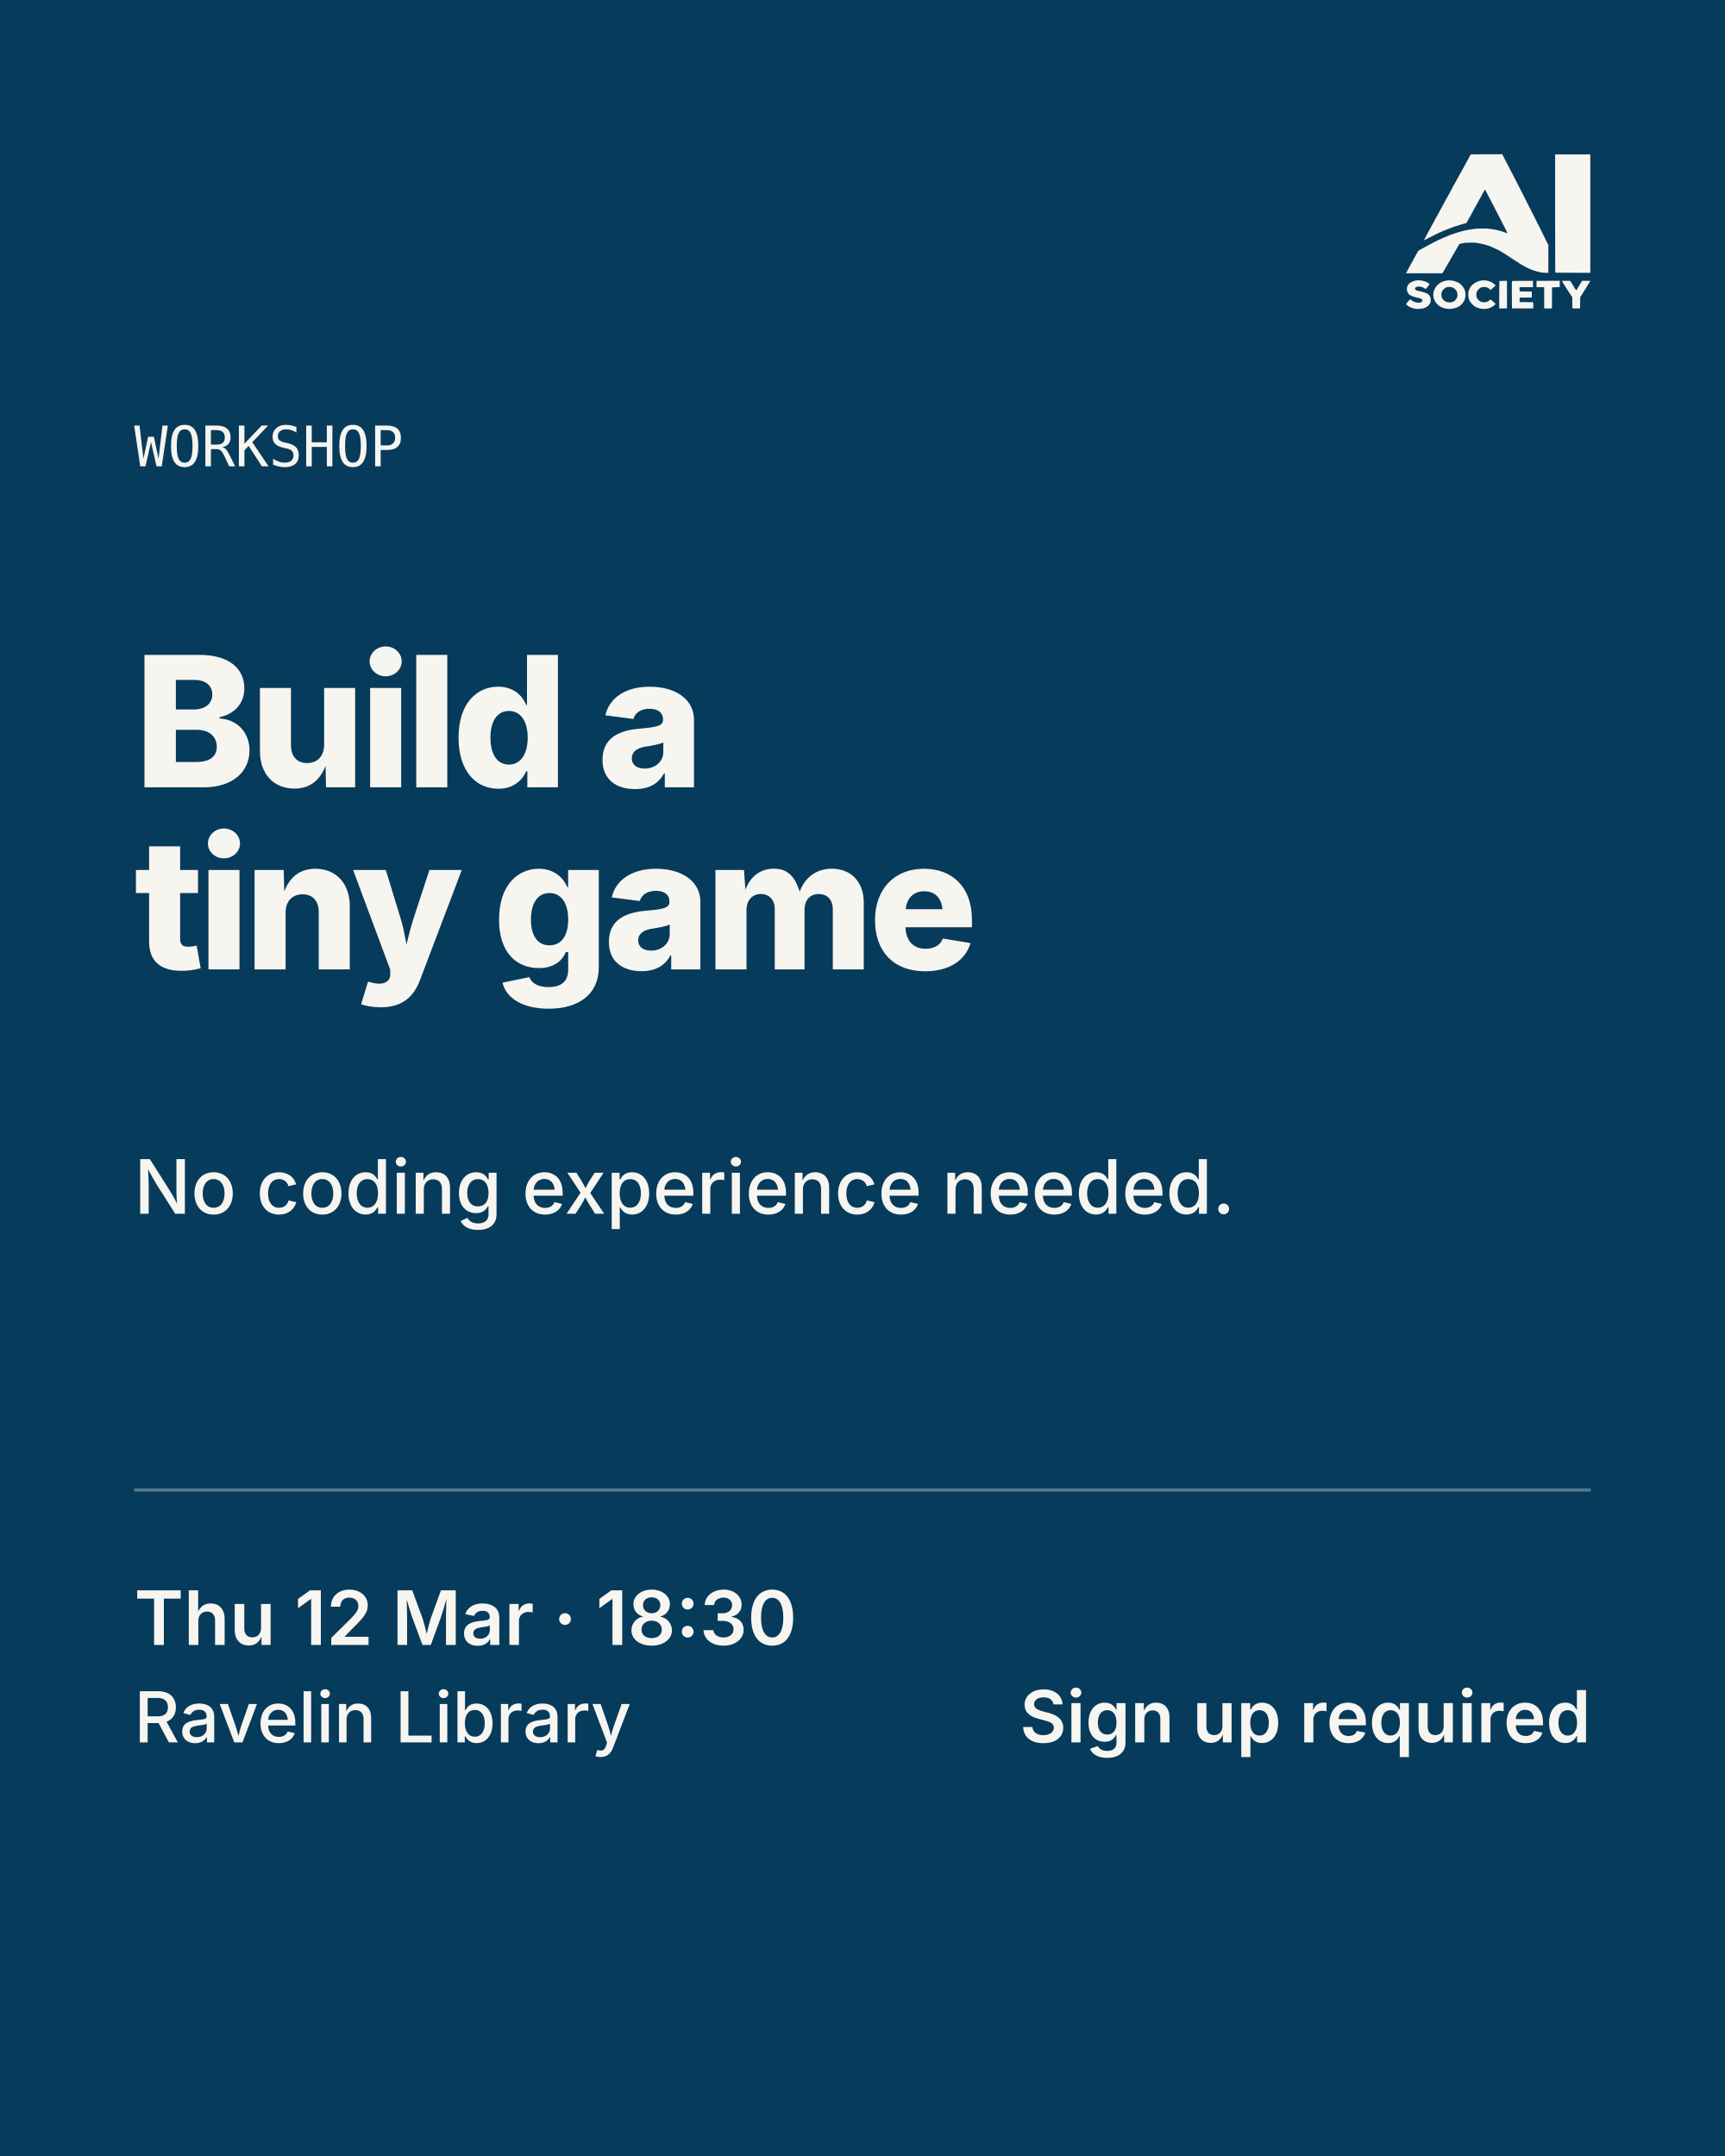
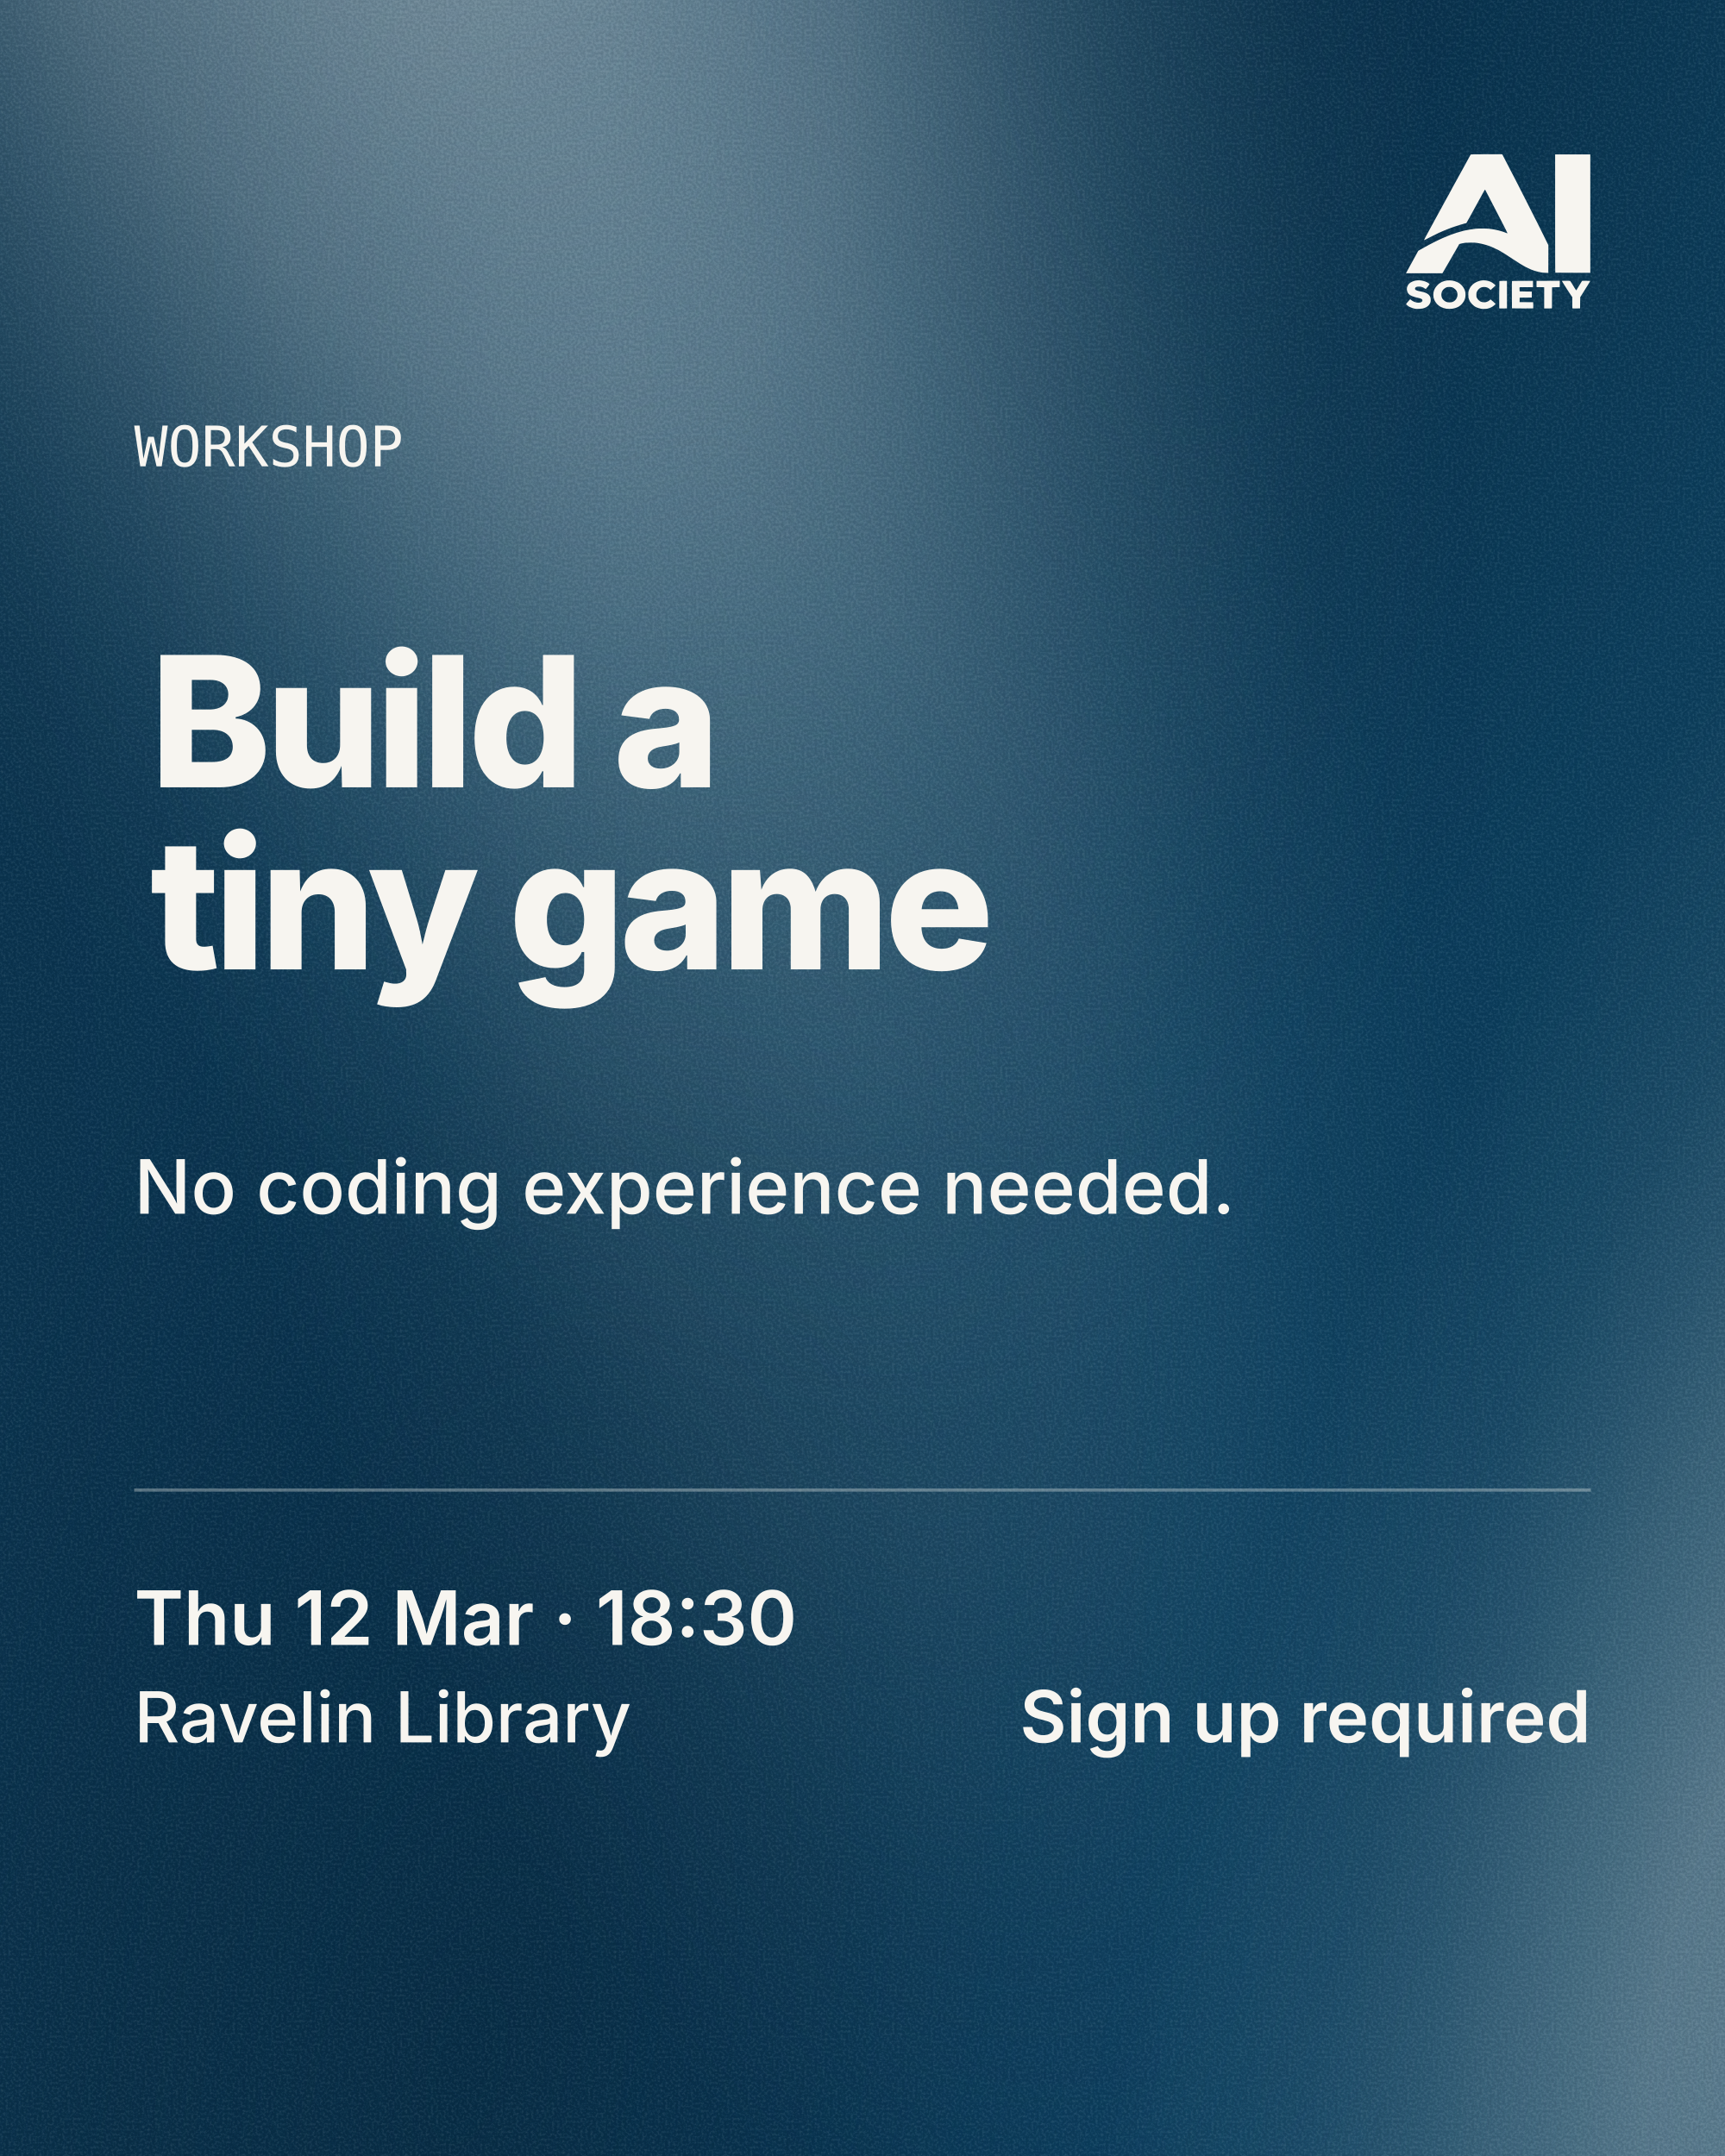
<svg xmlns="http://www.w3.org/2000/svg" width="1080" height="1350" viewBox="0 0 1080 1350" role="img" aria-labelledby="asset-title asset-description">
-   <rect width="1080" height="1350" fill="#073B5C" />
  <defs>
    <symbol id="brand-logo" viewBox="172 248 692 583">
      <g transform="translate(-22 0) translate(-575.8499 -793.2449) scale(4.245996)" id="logo-artwork" fill="currentColor">
        <g transform="translate(600 314) scale(1.2) translate(-600 -314)">
          <g id="ai-society" aria-label="AI Society" fill-rule="evenodd" transform="translate(175.4191 172.6698) scale(0.4500969)">
            <path id="ai-society-line-1" transform="translate(169 187.6723) scale(0.25)" d="M0.000 774.000C0.000 772.900 0.450 772.000 1.000 772.000C1.550 772.000 2.000 771.580 2.000 771.067C2.000 770.017 16.468 743.247 24.466 729.500C27.346 724.550 31.967 716.225 34.736 711.000C39.758 701.522 62.605 659.871 73.665 640.032L79.500 629.564 89.000 624.212C94.225 621.269 102.325 616.800 107.000 614.280C111.675 611.761 119.824 607.096 125.110 603.914C130.395 600.732 144.570 593.097 156.610 586.947C168.649 580.797 181.650 574.073 185.500 572.006C189.350 569.938 199.475 564.998 208.000 561.028C216.525 557.058 228.000 551.671 233.500 549.058C241.499 545.256 259.082 537.876 276.500 531.008C277.600 530.574 282.550 528.603 287.500 526.628C308.326 518.317 342.288 507.568 374.500 499.092C389.435 495.162 430.782 488.326 454.500 485.865C473.781 483.865 525.349 484.167 544.000 486.390C584.388 491.203 625.526 501.580 656.260 514.707C658.328 515.590 660.269 516.064 660.573 515.760C661.263 515.070 644.321 481.129 616.269 427.000C604.440 404.175 587.779 372.000 579.244 355.500C570.709 339.000 558.000 314.475 551.002 301.000C544.005 287.525 533.417 267.050 527.473 255.500C515.537 232.307 514.811 231.000 513.859 231.000C513.061 231.000 497.706 257.899 489.027 274.500C485.577 281.100 482.407 286.950 481.982 287.500C481.558 288.050 479.068 292.550 476.450 297.500C473.832 302.450 470.014 309.425 467.965 313.000C465.917 316.575 461.868 324.000 458.968 329.500C456.068 335.000 452.936 340.625 452.009 342.000C451.082 343.375 447.482 349.900 444.009 356.500C440.537 363.100 437.127 369.400 436.431 370.500C435.736 371.600 432.277 377.900 428.745 384.500C425.213 391.100 418.362 403.475 413.522 412.000C408.681 420.525 403.828 429.075 402.737 431.000C401.645 432.925 398.951 437.988 396.750 442.250C393.437 448.664 392.332 450.000 390.339 450.000C383.805 450.000 319.694 469.921 290.008 481.175C277.718 485.834 252.825 495.660 248.500 497.560C227.528 506.770 219.582 510.193 214.976 512.001C211.964 513.183 193.975 522.066 175.000 531.741C156.025 541.416 135.209 552.028 128.742 555.325C122.276 558.621 116.753 561.087 116.471 560.804C115.910 560.244 128.820 535.481 138.003 519.500C141.164 514.000 145.804 505.400 148.315 500.388C150.827 495.377 155.303 487.052 158.263 481.888C166.686 467.195 177.000 448.342 177.000 447.640C177.000 447.290 179.984 441.715 183.630 435.252C187.277 428.788 194.749 415.175 200.235 405.000C205.721 394.825 214.597 378.625 219.961 369.000C229.695 351.532 245.917 321.754 257.550 300.000C267.038 282.257 278.327 261.979 281.489 257.000C283.061 254.525 285.659 249.608 287.263 246.074C288.867 242.540 295.237 230.615 301.418 219.574C307.600 208.533 315.199 194.718 318.305 188.873C321.411 183.029 325.988 174.803 328.476 170.595C330.964 166.386 333.000 162.771 333.000 162.561C333.000 162.351 334.738 159.101 336.862 155.340C338.986 151.578 342.509 145.125 344.690 141.000C346.871 136.875 351.586 128.325 355.167 122.000C358.749 115.675 363.617 106.900 365.985 102.500C375.669 84.510 383.821 69.670 391.529 56.000C393.855 51.875 398.140 44.000 401.052 38.500C403.963 33.000 407.227 26.925 408.304 25.000C409.382 23.075 412.498 17.450 415.229 12.500C417.960 7.550 420.715 2.952 421.350 2.282C422.238 1.348 445.153 0.966 520.003 0.640C573.626 0.406 619.577 0.504 622.115 0.858L626.730 1.500 633.508 14.500C637.237 21.650 644.454 35.600 649.547 45.500C654.640 55.400 662.018 69.575 665.943 77.000C669.868 84.425 675.507 95.545 678.473 101.711C681.440 107.878 685.673 116.015 687.880 119.794C690.087 123.573 697.932 138.553 705.314 153.083C712.695 167.612 725.614 192.775 734.022 209.000C759.949 259.032 835.624 408.383 848.281 434.500C851.480 441.100 855.200 448.525 856.550 451.000C857.899 453.475 863.565 464.725 869.140 476.000C874.716 487.275 885.199 508.425 892.435 523.000C899.671 537.575 906.969 552.425 908.652 556.000C910.335 559.575 915.155 569.333 919.362 577.685L927.011 592.871 926.755 683.185L926.500 773.500 913.500 773.394C889.946 773.203 873.490 770.381 840.500 760.878C802.349 749.887 762.481 728.857 700.254 686.900C654.728 656.203 615.213 631.599 598.500 623.541C557.837 603.937 545.446 598.832 520.500 591.409C502.185 585.958 483.230 581.714 464.000 578.756C451.555 576.842 445.461 576.525 421.000 576.521C390.766 576.515 385.141 577.031 361.251 581.998C348.953 584.556 345.000 586.028 345.000 588.051C345.000 588.494 343.484 591.476 341.632 594.678C336.401 603.720 316.820 637.703 312.348 645.500C310.140 649.350 304.433 659.176 299.667 667.337C294.900 675.497 291.000 682.354 291.000 682.574C291.000 682.795 288.130 687.818 284.623 693.738C281.115 699.657 273.088 713.513 266.784 724.528C260.481 735.543 251.130 751.631 246.004 760.278L236.685 776.000 118.343 776.000L0.000 776.000 0.000 774.000ZM972.250 772.338C971.253 771.935 971.000 693.914 971.000 386.917L971.000 2.000 1085.500 2.000L1200.000 2.000 1200.000 387.500L1200.000 773.000 1086.750 772.921C1024.463 772.878 972.938 772.615 972.250 772.338Z" />
            <g id="ai-society-line-2" aria-label="SOCIETY" transform="translate(169 388.28) scale(0.24642)">
              <path id="society-s" d="M63.965 208.632C63.678 208.344 60.305 207.609 56.471 206.997C47.886 205.628 34.123 200.993 23.500 195.894C15.148 191.885 0.177 179.792 0.109 177.000C0.088 176.175 1.068 174.332 2.286 172.905C3.504 171.477 6.931 167.427 9.903 163.905C12.875 160.382 17.914 154.648 21.101 151.162L26.896 144.825 33.198 149.934C47.356 161.413 68.045 168.649 84.000 167.704C95.211 167.039 99.673 165.562 104.227 161.008C107.473 157.762 108.000 156.607 108.000 152.736C108.000 144.525 100.802 140.121 80.551 135.938C47.550 129.121 28.031 121.299 17.790 110.785C7.593 100.316 2.643 81.934 6.046 67.176C7.888 59.190 14.030 47.839 19.435 42.435C25.555 36.314 29.516 33.777 41.500 28.304C68.545 15.950 105.071 17.357 136.490 31.962C145.061 35.946 155.000 43.169 155.000 45.413C155.000 47.347 132.109 77.016 130.014 77.797C129.576 77.960 126.201 75.839 122.515 73.084C111.334 64.726 95.630 60.311 80.500 61.271C66.748 62.145 59.000 67.040 59.000 74.854C59.000 83.640 66.770 87.681 93.678 92.892C99.276 93.976 108.951 96.269 115.178 97.987C150.329 107.688 164.608 124.742 162.734 154.784C162.278 162.087 161.646 164.373 158.115 171.501C155.864 176.042 151.966 182.046 149.453 184.841C140.495 194.804 124.054 203.411 107.881 206.603C99.876 208.183 65.122 209.789 63.965 208.632Z" />
              <path id="society-o" d="M264.500 207.746C237.462 202.456 219.381 193.662 204.874 178.744C191.701 165.198 183.862 150.772 179.838 132.672C175.789 114.455 178.912 92.585 188.080 74.963C193.492 64.561 206.617 49.191 216.354 41.854C236.554 26.633 261.115 19.184 287.322 20.331C302.385 20.991 308.107 21.949 321.201 26.004C348.340 34.408 366.127 48.448 380.182 72.559C392.660 93.966 394.581 123.098 385.125 147.543C381.495 156.929 377.954 162.765 369.948 172.564C354.373 191.624 334.638 202.219 304.921 207.474C295.490 209.142 272.426 209.297 264.500 207.746ZM299.356 164.530C308.594 162.323 315.763 158.249 322.994 151.097C333.241 140.963 337.904 129.398 337.953 114.000C338.009 96.206 330.071 82.467 313.387 71.480C304.746 65.791 297.762 64.000 284.213 64.000C269.533 64.000 264.555 65.379 254.319 72.279C236.349 84.393 228.208 103.969 232.354 125.096C234.410 135.572 237.345 141.268 244.710 149.076C251.987 156.790 261.653 162.398 271.276 164.489C279.432 166.261 292.032 166.279 299.356 164.530Z" transform="translate(1.744028 0)" />
              <path id="society-c" d="M491.500 207.799C480.412 205.169 468.186 201.375 461.661 198.539C441.604 189.820 420.849 168.282 413.161 148.209C408.781 136.772 407.736 130.105 407.723 113.500C407.713 100.129 408.000 97.545 410.363 89.712C418.891 61.438 438.771 40.228 467.500 28.753C483.524 22.353 495.003 20.000 510.202 20.000C529.598 20.000 550.621 25.715 565.970 35.161C574.184 40.216 588.322 52.534 587.779 54.163C587.622 54.635 584.023 58.054 579.781 61.761C575.540 65.467 568.306 71.973 563.706 76.218L555.342 83.935 549.434 78.481C538.498 68.384 527.527 64.032 512.960 64.012C498.350 63.992 487.727 67.741 478.499 76.175C471.074 82.961 466.476 89.501 463.408 97.637C461.032 103.939 460.848 105.525 461.160 117.024L461.500 129.548 464.921 136.524C469.494 145.851 479.184 155.575 488.162 159.848C496.140 163.644 502.656 165.000 512.926 165.000C526.675 165.000 536.446 161.260 548.350 151.441L554.711 146.195 570.934 159.720C579.857 167.159 587.429 173.953 587.761 174.819C588.179 175.909 585.825 178.774 580.089 184.151C568.335 195.172 553.969 202.302 533.169 207.437C526.025 209.201 498.423 209.440 491.500 207.799Z" transform="translate(3.488056 0)" />
              <path id="society-i" d="M610.378 204.543C609.515 202.293 610.520 25.147 611.401 24.265C611.821 23.844 623.265 23.500 636.833 23.500L661.500 23.500 661.500 114.500L661.500 205.500 636.225 205.767C614.580 205.996 610.868 205.820 610.378 204.543Z" transform="translate(5.232084 0)" />
              <path id="society-e" d="M694.562 205.100C694.251 204.597 693.885 164.118 693.748 115.146C693.548 43.184 693.749 25.856 694.799 24.803C695.842 23.758 709.681 23.500 764.799 23.500L833.500 23.500 833.500 44.500L833.500 65.500 789.900 65.216C752.790 64.975 746.122 65.149 745.097 66.383C744.215 67.446 744.080 71.187 744.593 80.416C744.978 87.337 745.339 93.066 745.396 93.146C745.453 93.226 763.500 93.564 785.500 93.896L825.500 94.500 825.500 114.000L825.500 133.500 785.500 134.000L745.500 134.500 745.223 149.240L744.947 163.979 789.723 164.240L834.500 164.500 835.279 180.215C835.708 188.858 835.697 198.083 835.256 200.715L834.454 205.500 764.790 205.757C723.489 205.909 694.896 205.641 694.562 205.100Z" transform="translate(5.232084 0)" />
              <path id="society-t" d="M904.000 136.085L904.000 66.135 901.957 65.486C900.833 65.130 889.921 64.919 877.707 65.018C865.493 65.117 854.928 65.154 854.230 65.099C853.237 65.022 853.019 60.462 853.230 44.250L853.500 23.500 930.250 23.227L1007.000 22.955 1007.108 27.727C1007.243 33.728 1006.868 64.444 1006.657 64.661C1006.571 64.750 995.310 65.093 981.634 65.424C967.958 65.755 956.412 66.245 955.977 66.514C955.542 66.783 955.368 95.915 955.591 131.252C955.814 166.588 955.654 197.750 955.236 200.500L954.476 205.500 929.238 205.767L904.000 206.034 904.000 136.085Z" transform="translate(8.72014 0)" />
              <path id="society-y" d="M1081.504 205.007C1081.155 204.442 1080.899 187.621 1080.935 167.628L1081.000 131.275 1072.929 119.388C1068.491 112.849 1062.303 103.542 1059.180 98.705C1056.056 93.868 1048.227 81.821 1041.782 71.935C1035.338 62.049 1028.176 50.706 1025.867 46.730C1023.558 42.753 1019.494 36.258 1016.835 32.295C1014.176 28.332 1012.000 24.603 1012.000 24.007C1012.000 22.809 1064.919 22.643 1066.591 23.836C1068.067 24.889 1077.287 38.787 1081.959 47.000C1084.305 51.125 1090.771 61.812 1096.327 70.749C1104.200 83.412 1106.688 86.723 1107.599 85.749C1108.909 84.349 1118.309 68.881 1133.273 43.500C1138.786 34.150 1143.990 25.696 1144.837 24.713C1146.251 23.073 1148.591 22.935 1173.189 23.050C1187.935 23.118 1200.000 23.527 1200.000 23.958C1200.000 25.077 1184.304 50.621 1154.504 98.000C1146.374 110.925 1138.323 123.750 1136.611 126.500L1133.500 131.500 1133.000 168.500L1132.500 205.500 1107.320 205.767C1090.884 205.941 1081.919 205.677 1081.504 205.007Z" transform="translate(17.44028 0)" />
            </g>
          </g>
        </g>
      </g>
    </symbol>
+     <linearGradient id="marine-base" gradientUnits="userSpaceOnUse" x1="70" y1="340" x2="1340" y2="30">
+       <stop offset="0" stop-color="#09334E" stop-opacity="1" />
+       <stop offset="0.52" stop-color="#073B5C" stop-opacity="1" />
+       <stop offset="1" stop-color="#0B3D5B" stop-opacity="1" />
+     </linearGradient>
+     <radialGradient id="lower-navy" gradientUnits="userSpaceOnUse" cx="0" cy="0" r="1" gradientTransform="translate(383 381) rotate(-11) scale(614 249)">
+       <stop offset="0" stop-color="#06283F" stop-opacity="0.72" />
+       <stop offset="0.5" stop-color="#06283F" stop-opacity="0.425" />
+       <stop offset="1" stop-color="#06283F" stop-opacity="0" />
+     </radialGradient>
+     <radialGradient id="upper-navy" gradientUnits="userSpaceOnUse" cx="0" cy="0" r="1" gradientTransform="translate(1071 -53) rotate(-12) scale(593 249)">
+       <stop offset="0" stop-color="#062B44" stop-opacity="0.84" />
+       <stop offset="0.5" stop-color="#062B44" stop-opacity="0.496" />
+       <stop offset="1" stop-color="#062B44" stop-opacity="0" />
+     </radialGradient>
+     <radialGradient id="marine-key-light" gradientUnits="userSpaceOnUse" cx="0" cy="0" r="1" gradientTransform="translate(306 -63) rotate(11) scale(892 284)">
+       <stop offset="0" stop-color="#F7F5F0" stop-opacity=".44" />
+       <stop offset=".2" stop-color="#F7F5F0" stop-opacity=".41" />
+       <stop offset=".44" stop-color="#F7F5F0" stop-opacity=".29" />
+       <stop offset=".68" stop-color="#D5E1E0" stop-opacity=".13" />
+       <stop offset=".88" stop-color="#9CB4BD" stop-opacity=".035" />
+       <stop offset="1" stop-color="#9CB4BD" stop-opacity="0" />
+     </radialGradient>
+     <radialGradient id="marine-edge-light" gradientUnits="userSpaceOnUse" cx="0" cy="0" r="1" gradientTransform="translate(1478 365) rotate(-16) scale(645 255)">
+       <stop offset="0" stop-color="#F7F5F0" stop-opacity=".35" />
+       <stop offset=".22" stop-color="#F7F5F0" stop-opacity=".32" />
+       <stop offset=".46" stop-color="#D5E1E0" stop-opacity=".22" />
+       <stop offset=".72" stop-color="#AEC4CB" stop-opacity=".09" />
+       <stop offset="1" stop-color="#AEC4CB" stop-opacity="0" />
+     </radialGradient>
+     <radialGradient id="marine-reflection" gradientUnits="userSpaceOnUse" cx="0" cy="0" r="1" gradientTransform="translate(664 187) rotate(12) scale(567 217)">
+       <stop offset="0" stop-color="#668998" stop-opacity=".28" />
+       <stop offset=".39" stop-color="#668998" stop-opacity=".21" />
+       <stop offset=".72" stop-color="#668998" stop-opacity=".07" />
+       <stop offset="1" stop-color="#668998" stop-opacity="0" />
+     </radialGradient>
+     <symbol id="marine-mesh" viewBox="0 0 1400 400" preserveAspectRatio="none">
+       <g id="mesh-field">
+         <rect width="1400" height="400" fill="url(#marine-base)" />
+         <rect width="1400" height="400" fill="url(#lower-navy)" />
+         <rect width="1400" height="400" fill="url(#upper-navy)" />
+       </g>
+       <rect width="1400" height="400" fill="url(#marine-reflection)" />
+       <rect width="1400" height="400" fill="url(#marine-key-light)" />
+       <rect width="1400" height="400" fill="url(#marine-edge-light)" />
+     </symbol>
+     <filter id="fine-grain" x="0" y="0" width="1080" height="1350" color-interpolation-filters="sRGB" filterUnits="userSpaceOnUse">
+       <feTurbulence type="fractalNoise" baseFrequency=".62" numOctaves="3" seed="23" stitchTiles="stitch" result="noise" />
+       <feColorMatrix in="noise" type="matrix" result="shadow-grain" values="0 0 0 0 .067  0 0 0 0 .094  0 0 0 0 .126  .34 0 0 0 -.142" />
+       <feColorMatrix in="noise" type="matrix" result="light-grain" values="0 0 0 0 .969  0 0 0 0 .961  0 0 0 0 .941  -.32 0 0 0 .175" />
+       <feComposite in="light-grain" in2="shadow-grain" operator="over" />
+     </filter>
  </defs>
+   <g id="background-field" aria-hidden="true">
+     <svg id="brand-background" width="1080" height="1350" viewBox="0 0 1400 400" preserveAspectRatio="none" aria-hidden="true">
+       <use href="#marine-mesh" width="1400" height="400" />
+     </svg>
+     <rect width="1080" height="1350" fill="#073B5C" filter="url(#fine-grain)" opacity="0.7" />
+   </g>
  <use href="#brand-logo" x="880" y="96" width="116" height="98" color="#F7F5F0" id="logo" aria-hidden="true" />
  <text id="slot-lead" data-slot="lead" x="84" y="292" fill="#F7F5F0" font-size="35" font-weight="500" font-family="'JetBrains Mono', monospace" text-anchor="start">WORKSHOP</text>
-   <text id="slot-headline-1" data-slot="headline-1" x="84" y="493" fill="#F7F5F0" font-size="114" font-weight="800" font-family="'Inter Tight', 'Inter', -apple-system, BlinkMacSystemFont, sans-serif" text-anchor="start" letter-spacing="-0.03em">Build a</text>
-   <text id="slot-headline-2" data-slot="headline-2" x="84" y="607" fill="#F7F5F0" font-size="114" font-weight="800" font-family="'Inter Tight', 'Inter', -apple-system, BlinkMacSystemFont, sans-serif" text-anchor="start" letter-spacing="-0.03em">tiny game</text>
+   <text id="slot-headline-1" data-slot="headline-1" x="94" y="493" fill="#F7F5F0" font-size="114" font-weight="800" font-family="'Inter Tight', 'Inter', -apple-system, BlinkMacSystemFont, sans-serif" text-anchor="start" letter-spacing="-0.03em">Build a</text>
+   <text id="slot-headline-2" data-slot="headline-2" x="94" y="607" fill="#F7F5F0" font-size="114" font-weight="800" font-family="'Inter Tight', 'Inter', -apple-system, BlinkMacSystemFont, sans-serif" text-anchor="start" letter-spacing="-0.03em">tiny game</text>
  <text id="slot-detail" data-slot="detail" x="84" y="760" fill="#F7F5F0" font-size="47" font-weight="500" font-family="'Inter', system-ui, sans-serif" text-anchor="start">No coding experience needed.</text>
  <path d="M84 933H996" stroke="#F7F5F0" stroke-opacity=".33" stroke-width="2" />
  <text id="slot-when" data-slot="when" x="84" y="1030" fill="#F7F5F0" font-size="47" font-weight="600" font-family="'Inter', system-ui, sans-serif" text-anchor="start">Thu 12 Mar · 18:30</text>
  <text id="slot-where" data-slot="where" x="84" y="1091" fill="#F7F5F0" font-size="44" font-weight="500" font-family="'Inter', system-ui, sans-serif" text-anchor="start">Ravelin Library</text>
  <text id="slot-action" data-slot="action" x="996" y="1091" fill="#F7F5F0" font-size="45" font-weight="600" font-family="'Inter', system-ui, sans-serif" text-anchor="end">Sign up required</text>
</svg>
